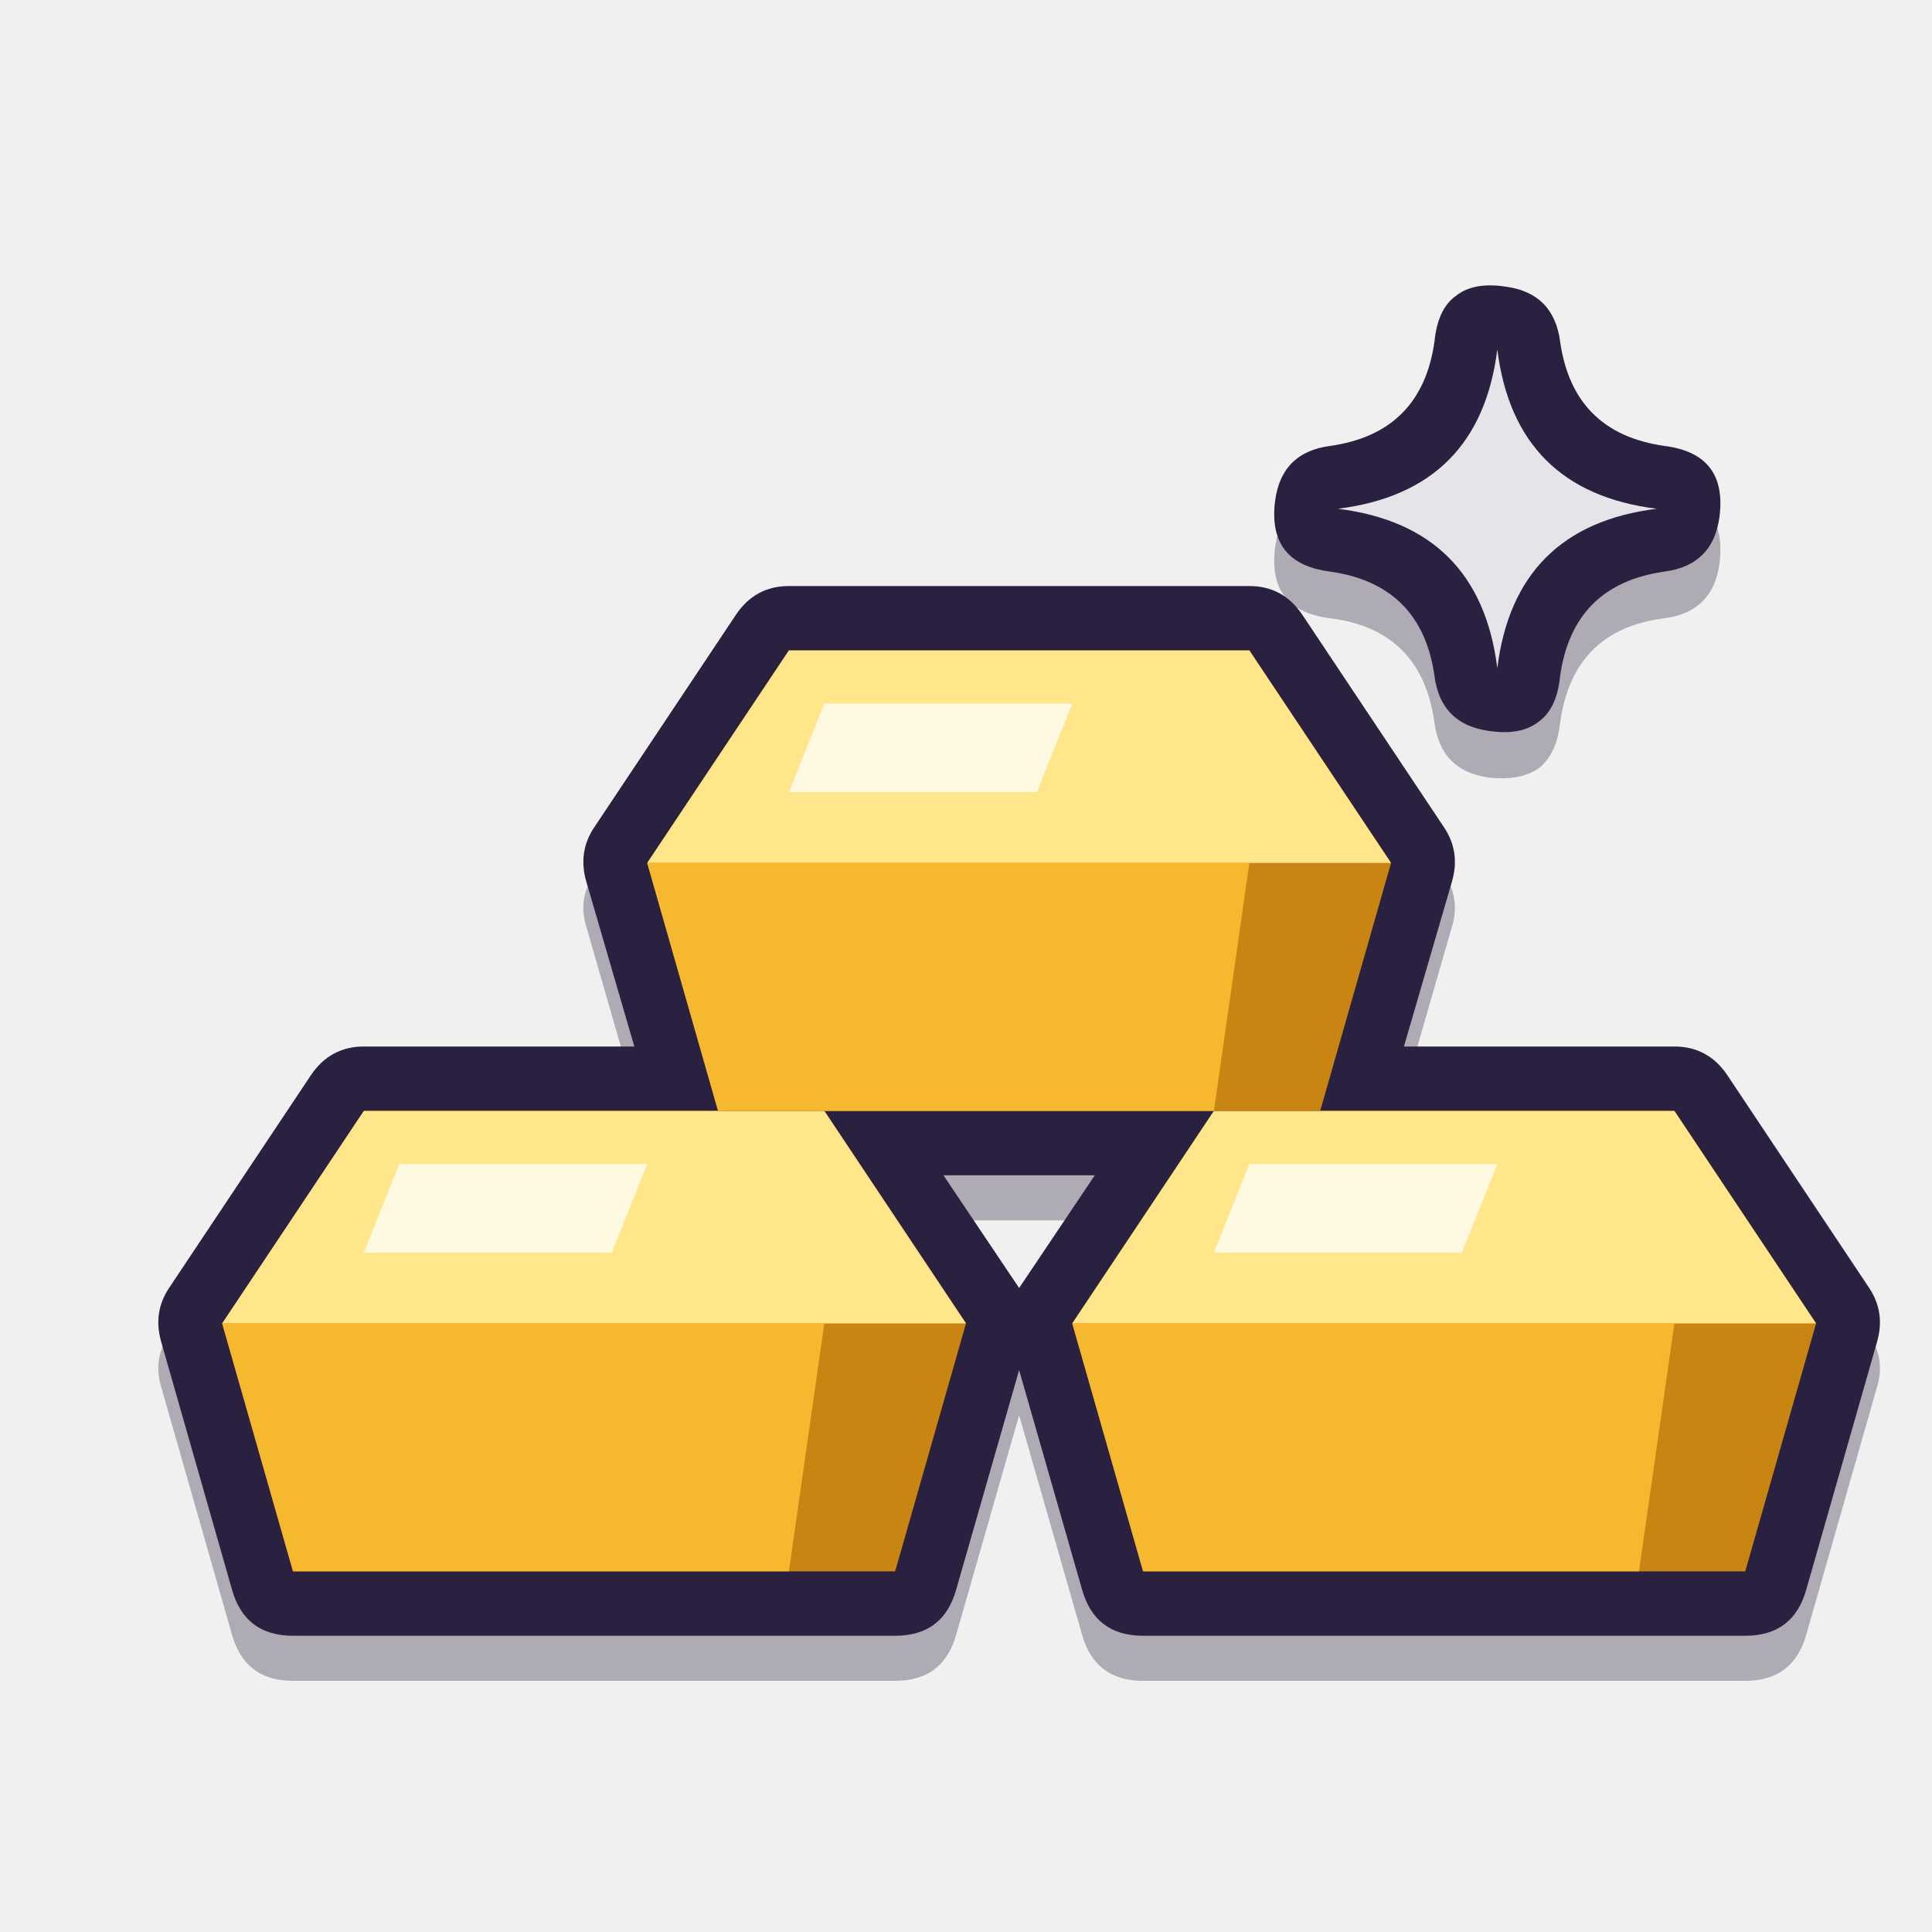
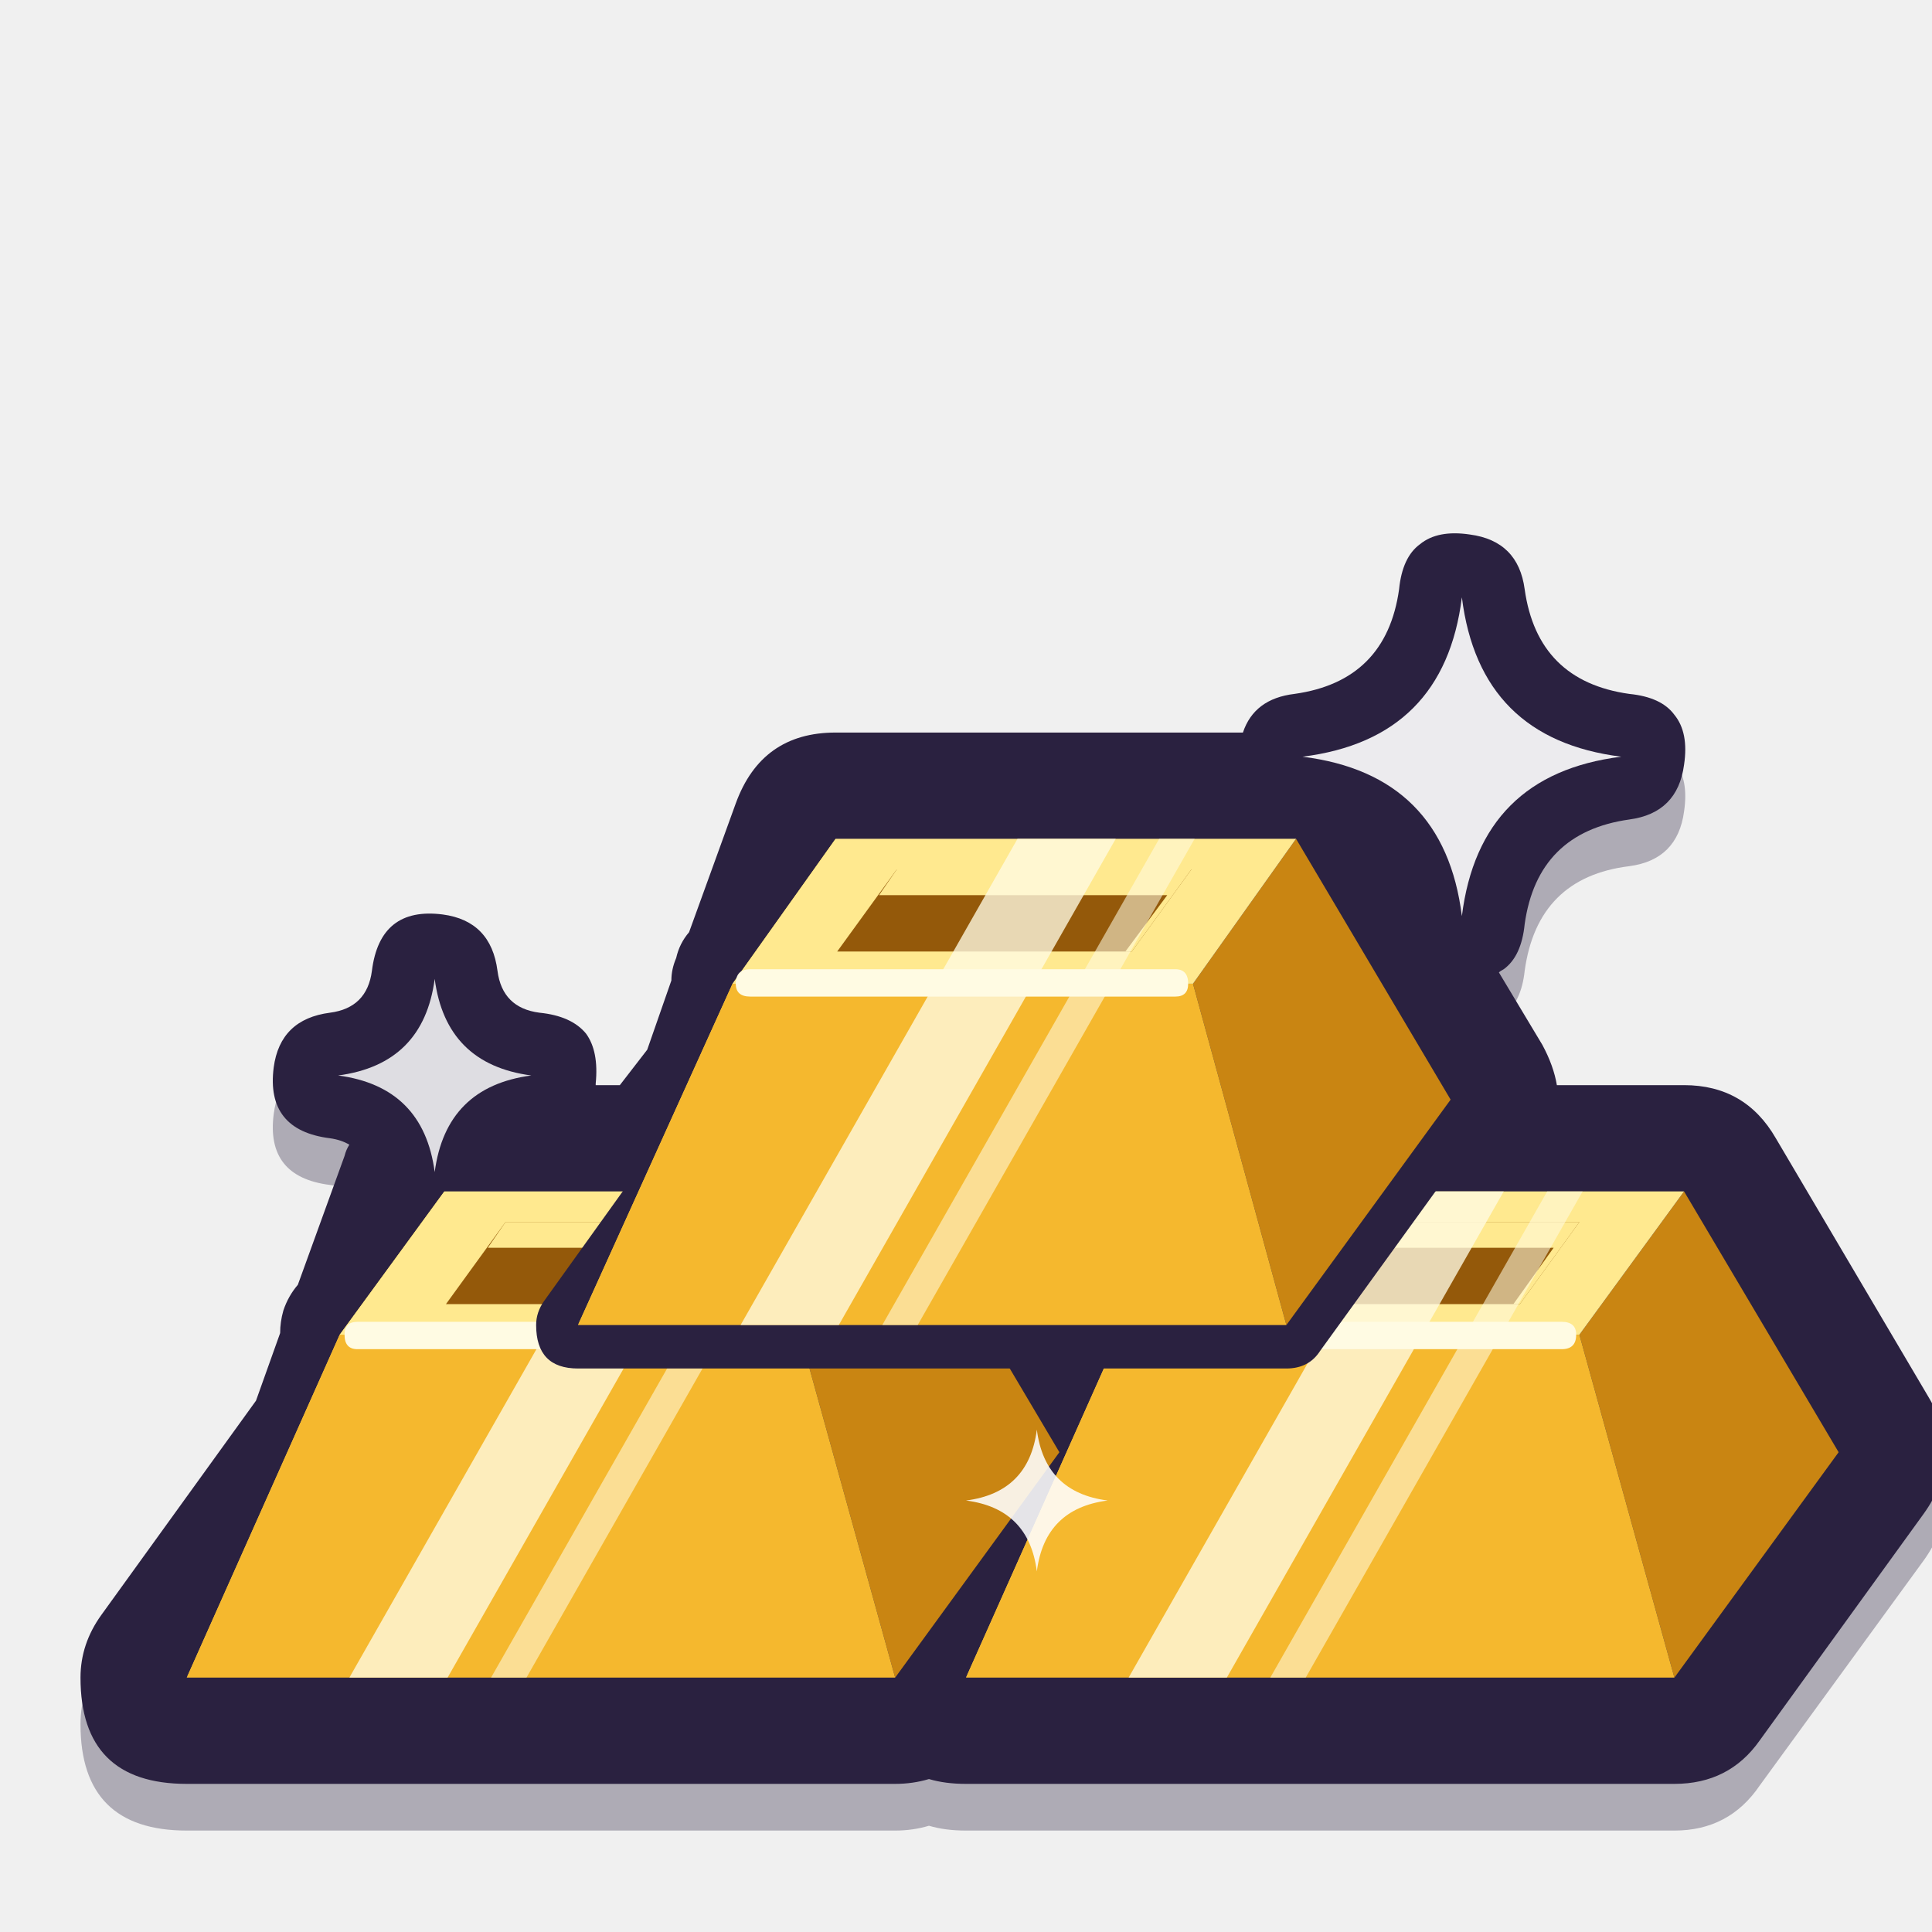
<svg xmlns="http://www.w3.org/2000/svg" viewBox="0 -930 1200 1200">
-   <path fill="#2a2140" fill-opacity="0.333" d="M226 -251H394L364 -355Q359 -372 369 -387L457 -519Q469 -537 490 -537H776Q797 -537 809 -519L897 -387Q907 -372 902 -355L872 -251H1040Q1061 -251 1073 -233L1161 -101Q1171 -86 1166 -69L1122 85Q1114 114 1084 114H710Q680 114 672 85L633 -51L594 85Q586 114 556 114H182Q152 114 144 85L100 -69Q95 -86 105 -101L193 -233Q205 -251 226 -251ZM969 -689Q977 -632 1034 -625Q1073 -620 1068 -580Q1064 -550 1034 -546Q977 -539 969 -481Q967 -462 956 -453Q945 -445 925 -447Q895 -451 891 -481Q883 -539 826 -546Q787 -551 792 -590Q796 -621 826 -625Q883 -632 891 -689Q893 -709 904 -718Q915 -726 935 -724Q965 -720 969 -689ZM633 -101 680 -172H586L633 -101Z" />
-   <path fill="#2a2140" d="M226 -280H394L364 -383Q359 -401 369 -416L457 -548Q469 -566 490 -566H776Q797 -566 809 -548L897 -416Q907 -401 902 -383L872 -280H1040Q1061 -280 1073 -262L1161 -130Q1171 -115 1166 -97L1122 57Q1114 86 1084 86H710Q680 86 672 57L633 -79L594 57Q586 86 556 86H182Q152 86 144 57L100 -97Q95 -115 105 -130L193 -262Q205 -280 226 -280ZM969 -718Q977 -661 1034 -653Q1073 -648 1068 -609Q1064 -579 1034 -575Q977 -567 969 -510Q967 -490 956 -482Q945 -473 925 -476Q895 -480 891 -510Q883 -567 826 -575Q787 -580 792 -619Q796 -649 826 -653Q883 -661 891 -718Q893 -738 904 -746Q915 -755 935 -752Q965 -748 969 -718ZM633 -130 680 -200H586L633 -130Z" />
-   <path fill="#c98512" d="M226 -240H512L600 -108L556 46H182L138 -108Z" />
-   <path fill="#ffe68a" d="M226 -240H512L600 -108H138Z" />
-   <path fill="#f5b82e" d="M138 -108H512L490 46H182Z" />
-   <path fill="#ffffff" fill-opacity="0.753" d="M248 -207H402L380 -152H226Z" />
-   <path fill="#c98512" d="M754 -240H1040L1128 -108L1084 46H710L666 -108Z" />
-   <path fill="#ffe68a" d="M754 -240H1040L1128 -108H666Z" />
-   <path fill="#f5b82e" d="M666 -108H1040L1018 46H710Z" />
-   <path fill="#ffffff" fill-opacity="0.753" d="M776 -207H930L908 -152H754Z" />
-   <path fill="#c98512" d="M490 -526H776L864 -394L820 -240H446L402 -394Z" />
-   <path fill="#ffe68a" d="M490 -526H776L864 -394H402Z" />
-   <path fill="#f5b82e" d="M402 -394H776L754 -240H446Z" />
-   <path fill="#ffffff" fill-opacity="0.753" d="M512 -493H666L644 -438H490Z" />
-   <path fill="#ffffff" fill-opacity="0.878" d="M930 -713Q941 -625 1029 -614Q941 -603 930 -515Q919 -603 831 -614Q919 -625 930 -713Z" />
+   <path fill="#2a2140" fill-opacity="0.333" d="M63 102 159 -31 174 -73Q174 -81 176 -88Q179 -97 185 -103L214 -184Q215 -187 217 -191Q212 -193 205 -194Q165 -199 170 -238Q174 -269 205 -273Q228 -276 231 -299Q236 -338 275 -333Q305 -329 309 -299Q312 -276 335 -273Q355 -270 364 -259Q372 -248 370 -228Q370 -228 370 -227H385L402 -250L417 -292Q417 -300 420 -307Q422 -316 428 -322L457 -403Q473 -446 519 -446H772Q779 -468 804 -471Q861 -478 869 -535Q871 -555 882 -564Q893 -572 913 -570Q943 -566 947 -535Q955 -478 1012 -471Q1032 -468 1040 -457Q1049 -446 1046 -426Q1042 -396 1012 -392Q955 -385 947 -327Q945 -308 934 -299Q932 -298 931 -297L958 -252Q965 -240 967 -227H1046Q1084 -227 1103 -195L1198 -33Q1220 4 1195 39L1093 179Q1074 207 1040 207H600Q587 207 577 204Q567 207 556 207H116Q50 207 50 141Q50 119 63 102ZM879 101H1020L1094 -2L1024 -122H1006L1004 -120Q1004 -116 1002 -112Q1019 -100 1019 -72Q1019 -24 970 -24H950ZM395 101H536L568 57Q567 57 567 56Q558 45 561 26Q565 -5 595 -9Q600 -9 602 -12H459ZM850 -227 783 -341H765L764 -339Q763 -335 761 -331Q778 -319 778 -291Q778 -242 730 -242H709L651 -141L664 -118H674L698 -184Q714 -227 760 -227Z" />
+   <path fill="#2a2140" d="M63 73 159 -60 174 -102Q174 -109 176 -116Q179 -125 185 -132L214 -212Q215 -216 217 -219Q212 -222 205 -223Q165 -228 170 -267Q174 -297 205 -301Q228 -304 231 -327Q236 -367 275 -362Q305 -358 309 -327Q312 -304 335 -301Q355 -299 364 -288Q372 -277 370 -257Q370 -256 370 -256H385L402 -278L417 -321Q417 -328 420 -335Q422 -344 428 -351L457 -431Q473 -475 519 -475H772Q779 -496 804 -499Q861 -507 869 -564Q871 -584 882 -592Q893 -601 913 -598Q943 -594 947 -564Q955 -507 1012 -499Q1032 -497 1040 -486Q1049 -475 1046 -455Q1042 -425 1012 -421Q955 -413 947 -356Q945 -336 934 -328Q932 -327 931 -326L958 -281Q965 -268 967 -256H1046Q1084 -256 1103 -223L1198 -62Q1220 -25 1195 10L1093 151Q1074 178 1040 178H600Q587 178 577 175Q567 178 556 178H116Q50 178 50 112Q50 91 63 73ZM879 72H1020L1094 -31L1024 -150H1006L1004 -148Q1004 -144 1002 -141Q1019 -129 1019 -101Q1019 -52 970 -52H950ZM395 72H536L568 29Q567 28 567 28Q558 17 561 -3Q565 -33 595 -37Q600 -38 602 -41H459ZM850 -256 783 -369H765L764 -367Q763 -363 761 -360Q778 -348 778 -319Q778 -271 730 -271H709L651 -169L664 -146H674L698 -212Q714 -256 760 -256Z" />
+   <path fill="#2a2140" d="M95 97 194 -41 251 -199Q258 -216 276 -216H562Q577 -216 585 -203L680 -42Q689 -27 679 -13L577 127Q569 138 556 138H116Q90 138 90 112Q90 103 95 97Z" />
+   <path fill="#ffd24d" d="M116 112 211 -101 276 -190 218 -28Z" />
+   <path fill="#c98512" d="M556 112 658 -28 562 -190 497 -101Z" />
+   <path fill="#f5b82e" d="M116 112H556L497 -101H211Z" />
+   <path fill="#ffe98f" d="M211 -101H497L562 -190H276Z" />
+   <path fill="#94590a" d="M277 -120H460L497 -171H314Z" />
+   <path fill="#ffe98f" d="M303 -155 314 -171H497L460 -120H456L481 -155H303Z" />
+   <path fill="#fffbe3" fill-opacity="0.784" d="M389 -190H450L278 112H217L389 -190Z" />
+   <path fill="#fffbe3" fill-opacity="0.565" d="M477 -190H499L327 112H305L477 -190Z" />
+   <path fill="#fffbe3" d="M222 -109H486Q495 -109 495 -101Q495 -92 486 -92H222Q214 -92 214 -101Q214 -109 222 -109Z" />
+   <path fill="#2a2140" d="M579 97 678 -41 735 -199Q742 -216 760 -216H1046Q1061 -216 1069 -203L1164 -42Q1173 -27 1163 -13L1061 127Q1053 138 1040 138H600Q574 138 574 112Q574 103 579 97Z" />
+   <path fill="#ffd24d" d="M600 112 695 -101 760 -190 702 -28Z" />
+   <path fill="#c98512" d="M1040 112 1142 -28 1046 -190 981 -101Z" />
+   <path fill="#f5b82e" d="M600 112H1040L981 -101H695Z" />
+   <path fill="#ffe98f" d="M695 -101H981L1046 -190H760Z" />
+   <path fill="#94590a" d="M761 -120H944L981 -171H798Z" />
+   <path fill="#ffe98f" d="M787 -155 798 -171H981L944 -120H940L965 -155H787Z" />
+   <path fill="#fffbe3" fill-opacity="0.784" d="M873 -190H934L762 112H701L873 -190Z" />
+   <path fill="#fffbe3" fill-opacity="0.565" d="M961 -190H983L811 112H789L961 -190Z" />
+   <path fill="#fffbe3" d="M706 -109H970Q979 -109 979 -101Q979 -92 970 -92H706Q698 -92 698 -101Q698 -109 706 -109Z" />
+   <path fill="#2a2140" d="M338 -122 437 -260 494 -418Q501 -435 519 -435H805Q820 -435 828 -422L923 -261Q932 -246 922 -232L820 -91Q813 -80 799 -80H359Q333 -80 333 -107Q333 -115 338 -122Z" />
+   <path fill="#ffd24d" d="M359 -107 455 -319 519 -409 461 -247Z" />
+   <path fill="#c98512" d="M799 -107 901 -247 805 -409 741 -319Z" />
+   <path fill="#f5b82e" d="M359 -107H799L741 -319H455Z" />
+   <path fill="#ffe98f" d="M455 -319H741L805 -409H519Z" />
+   <path fill="#94590a" d="M520 -339H703L740 -390H557Z" />
+   <path fill="#ffe98f" d="M546 -374 557 -390H740L703 -339H699L725 -374H546Z" />
+   <path fill="#fffbe3" fill-opacity="0.784" d="M632 -409H693L521 -107H460L632 -409Z" />
+   <path fill="#fffbe3" fill-opacity="0.565" d="M720 -409H742L570 -107H548L720 -409Z" />
+   <path fill="#fffbe3" d="M466 -328H730Q738 -328 738 -319Q738 -311 730 -311H466Q457 -311 457 -319Q457 -328 466 -328Z" />
+   <path fill="#ffffff" fill-opacity="0.910" d="M908 -559Q919 -471 1007 -460Q919 -449 908 -361Q897 -449 809 -460Q897 -471 908 -559Z" />
+   <path fill="#ffffff" fill-opacity="0.847" d="M270 -322Q277 -269 330 -262Q277 -255 270 -202Q263 -255 210 -262Q263 -269 270 -322Z" />
+   <path fill="#ffffff" fill-opacity="0.878" d="M644 -42Q649 -3 688 2Q649 7 644 46Q639 7 600 2Q639 -3 644 -42Z" />
</svg>
